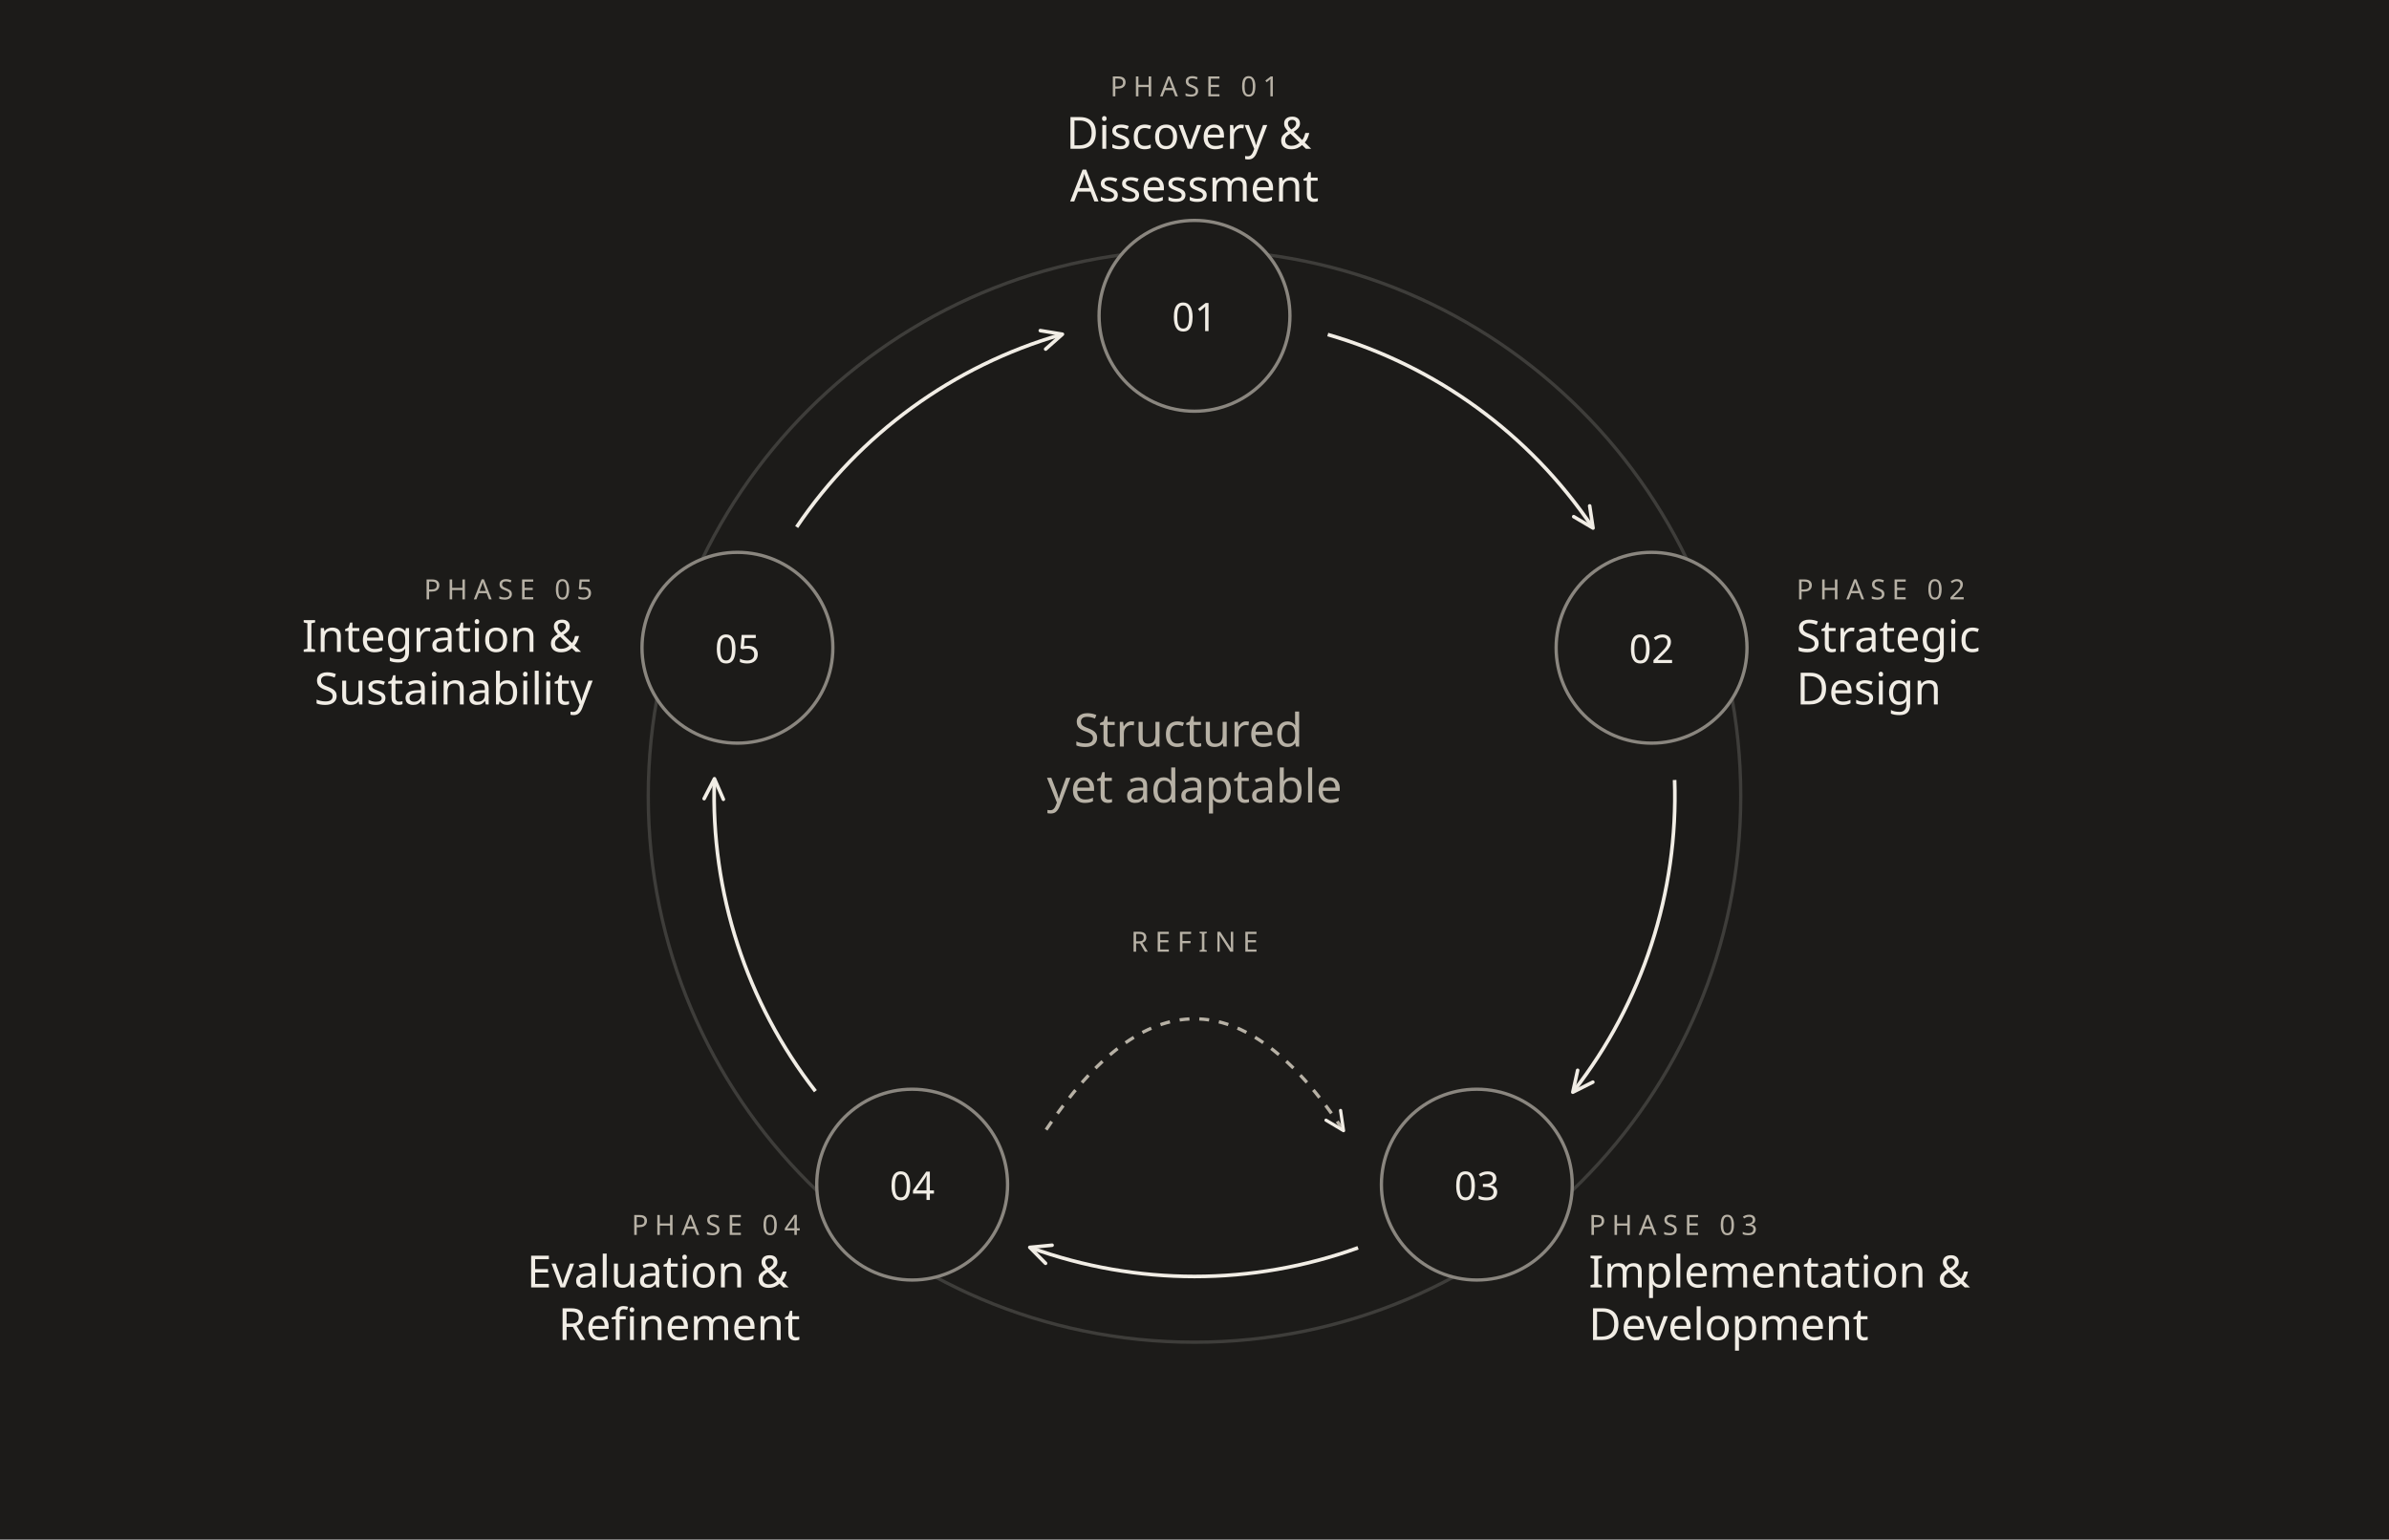
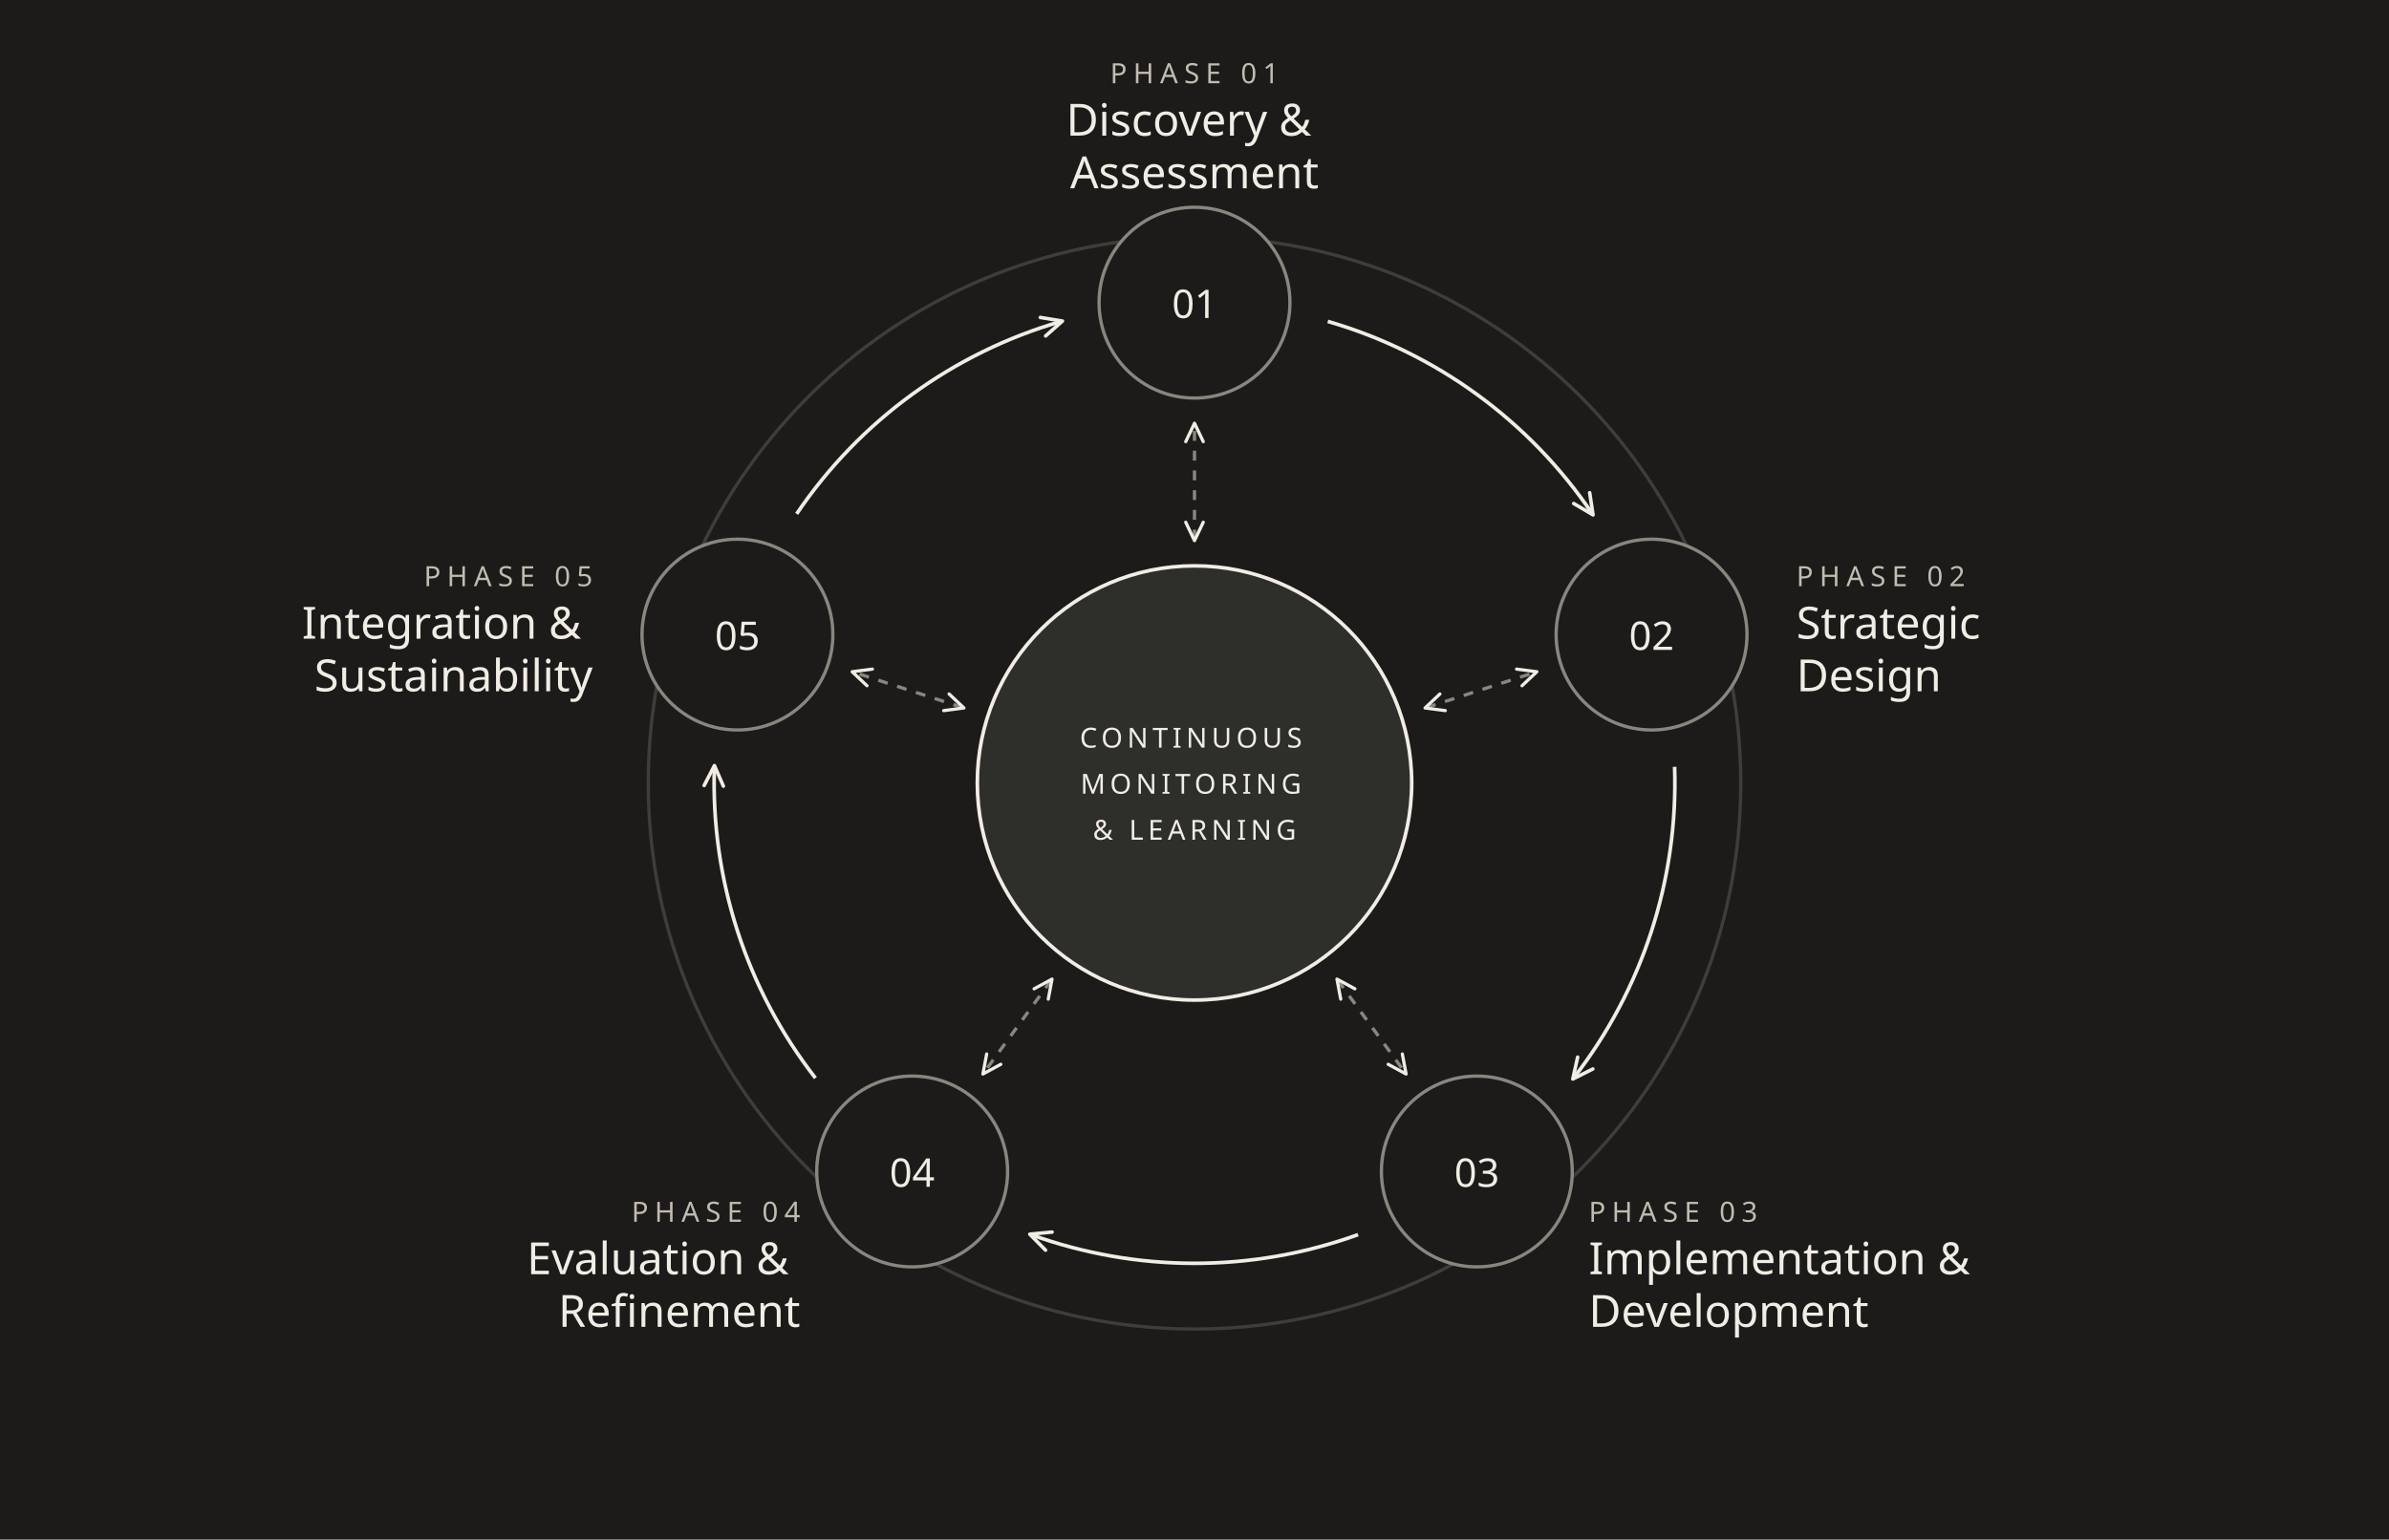
<svg xmlns="http://www.w3.org/2000/svg" id="diagram-d-institutional-methodology" viewBox="-24 -24 726 468" width="726" height="468">
  <rect x="-24" y="-24" width="726" height="468" fill="rgb(28, 27, 25)" />
  <defs>
    <marker id="md" viewBox="0 0 10 10" refX="8.5" refY="5" markerWidth="7" markerHeight="7" orient="auto-start-reverse">
      <path d="M1,1.2 L9,5 L1,8.8" fill="none" stroke="rgb(241, 237, 229)" stroke-width="1.4px" stroke-linecap="round" stroke-linejoin="round" opacity="1" />
    </marker>
  </defs>
-   <circle cx="339" cy="218" r="166" fill="none" stroke="rgb(62, 61, 58)" stroke-width="1px" stroke-linecap="butt" stroke-linejoin="miter" opacity="1" />
-   <path d="M379.5,77.7 A146,146 0 0 1 459.9,136.2" marker-end="url(#md)" fill="none" stroke="rgb(241, 237, 229)" stroke-width="1.1px" stroke-linecap="butt" stroke-linejoin="miter" opacity="1" />
-   <path d="M484.9,213.1 A146,146 0 0 1 454.2,307.7" marker-end="url(#md)" fill="none" stroke="rgb(241, 237, 229)" stroke-width="1.1px" stroke-linecap="butt" stroke-linejoin="miter" opacity="1" />
-   <path d="M388.7,355.3 A146,146 0 0 1 289.3,355.3" marker-end="url(#md)" fill="none" stroke="rgb(241, 237, 229)" stroke-width="1.1px" stroke-linecap="butt" stroke-linejoin="miter" opacity="1" />
-   <path d="M223.8,307.7 A146,146 0 0 1 193.1,213.1" marker-end="url(#md)" fill="none" stroke="rgb(241, 237, 229)" stroke-width="1.1px" stroke-linecap="butt" stroke-linejoin="miter" opacity="1" />
-   <path d="M218.1,136.2 A146,146 0 0 1 298.5,77.7" marker-end="url(#md)" fill="none" stroke="rgb(241, 237, 229)" stroke-width="1.1px" stroke-linecap="butt" stroke-linejoin="miter" opacity="1" />
-   <path d="M293.9,319.4 Q339,252 384.1,319.4" marker-end="url(#md)" fill="none" stroke="rgb(183, 177, 165)" stroke-width="1px" stroke-dasharray="3px, 3px" stroke-linecap="butt" stroke-linejoin="miter" opacity="1" />
-   <text x="339" y="262" text-anchor="middle" dominant-baseline="central" fill="rgb(183, 177, 165)" stroke="none" stroke-width="1px" stroke-linecap="butt" stroke-linejoin="miter" font-family="Manrope, sans-serif" font-size="8.5px" font-weight="500" letter-spacing="2.04px" opacity="1">REFINE</text>
-   <text text-anchor="middle" dominant-baseline="central" fill="rgb(183, 177, 165)" stroke="none" stroke-width="1px" stroke-linecap="butt" stroke-linejoin="miter" font-family="Manrope, sans-serif" font-size="14px" font-weight="300" opacity="1">
-     <tspan x="339" y="197.5">Structured</tspan>
-     <tspan x="339" y="214.5">yet adaptable</tspan>
+   <circle cx="339" cy="214" r="166" fill="none" stroke="rgb(62, 61, 58)" stroke-width="1px" stroke-linecap="butt" stroke-linejoin="miter" opacity="1" />
+   <path d="M379.5,73.7 A146,146 0 0 1 459.9,132.2" marker-end="url(#md)" fill="none" stroke="rgb(241, 237, 229)" stroke-width="1.1px" stroke-linecap="butt" stroke-linejoin="miter" opacity="1" />
+   <path d="M484.9,209.1 A146,146 0 0 1 454.2,303.7" marker-end="url(#md)" fill="none" stroke="rgb(241, 237, 229)" stroke-width="1.1px" stroke-linecap="butt" stroke-linejoin="miter" opacity="1" />
+   <path d="M388.7,351.3 A146,146 0 0 1 289.3,351.3" marker-end="url(#md)" fill="none" stroke="rgb(241, 237, 229)" stroke-width="1.1px" stroke-linecap="butt" stroke-linejoin="miter" opacity="1" />
+   <path d="M223.8,303.7 A146,146 0 0 1 193.1,209.1" marker-end="url(#md)" fill="none" stroke="rgb(241, 237, 229)" stroke-width="1.1px" stroke-linecap="butt" stroke-linejoin="miter" opacity="1" />
+   <path d="M218.1,132.2 A146,146 0 0 1 298.5,73.7" marker-end="url(#md)" fill="none" stroke="rgb(241, 237, 229)" stroke-width="1.1px" stroke-linecap="butt" stroke-linejoin="miter" opacity="1" />
+   <line x1="339" y1="140" x2="339" y2="105" marker-start="url(#md)" marker-end="url(#md)" fill="none" stroke="rgb(138, 134, 127)" stroke-width="1px" stroke-dasharray="3px, 3px" stroke-linecap="butt" stroke-linejoin="miter" opacity="1" />
+   <line x1="409.4" y1="191.1" x2="442.7" y2="180.3" marker-start="url(#md)" marker-end="url(#md)" fill="none" stroke="rgb(138, 134, 127)" stroke-width="1px" stroke-dasharray="3px, 3px" stroke-linecap="butt" stroke-linejoin="miter" opacity="1" />
+   <line x1="382.5" y1="273.9" x2="403.1" y2="302.2" marker-start="url(#md)" marker-end="url(#md)" fill="none" stroke="rgb(138, 134, 127)" stroke-width="1px" stroke-dasharray="3px, 3px" stroke-linecap="butt" stroke-linejoin="miter" opacity="1" />
+   <line x1="295.5" y1="273.9" x2="274.9" y2="302.2" marker-start="url(#md)" marker-end="url(#md)" fill="none" stroke="rgb(138, 134, 127)" stroke-width="1px" stroke-dasharray="3px, 3px" stroke-linecap="butt" stroke-linejoin="miter" opacity="1" />
+   <line x1="268.6" y1="191.1" x2="235.3" y2="180.3" marker-start="url(#md)" marker-end="url(#md)" fill="none" stroke="rgb(138, 134, 127)" stroke-width="1px" stroke-dasharray="3px, 3px" stroke-linecap="butt" stroke-linejoin="miter" opacity="1" />
+   <circle cx="339" cy="214" r="66" fill="rgb(28, 27, 25)" stroke="none" stroke-width="1px" stroke-linecap="butt" stroke-linejoin="miter" opacity="1" />
+   <circle cx="339" cy="214" r="66" fill="rgba(241, 237, 229, 0.09)" stroke="rgb(241, 237, 229)" stroke-width="1.1px" stroke-linecap="butt" stroke-linejoin="miter" opacity="1" />
+   <text text-anchor="middle" dominant-baseline="central" fill="rgb(241, 237, 229)" stroke="none" stroke-width="1px" stroke-linecap="butt" stroke-linejoin="miter" font-family="Manrope, sans-serif" font-size="8.4px" font-weight="500" letter-spacing="1.344px" opacity="1">
+     <tspan x="339" y="200">CONTINUOUS</tspan>
+     <tspan x="339" y="214">MONITORING</tspan>
+     <tspan x="339" y="228">&amp; LEARNING</tspan>
  </text>
-   <circle cx="339" cy="72" r="29" fill="rgb(28, 27, 25)" stroke="rgb(138, 134, 127)" stroke-width="1px" stroke-linecap="butt" stroke-linejoin="miter" opacity="1" />
-   <text x="339" y="72" text-anchor="middle" dominant-baseline="central" fill="rgb(241, 237, 229)" stroke="none" stroke-width="1px" stroke-linecap="butt" stroke-linejoin="miter" font-family="Manrope, sans-serif" font-size="12px" font-weight="300" opacity="1">01</text>
-   <text x="339" y="2" text-anchor="middle" dominant-baseline="central" fill="rgb(183, 177, 165)" stroke="none" stroke-width="1px" stroke-linecap="butt" stroke-linejoin="miter" font-family="Manrope, sans-serif" font-size="8.5px" font-weight="500" letter-spacing="1.87px" opacity="1">PHASE 01</text>
+   <circle cx="339" cy="68" r="29" fill="rgb(28, 27, 25)" stroke="rgb(138, 134, 127)" stroke-width="1px" stroke-linecap="butt" stroke-linejoin="miter" opacity="1" />
+   <text x="339" y="68" text-anchor="middle" dominant-baseline="central" fill="rgb(241, 237, 229)" stroke="none" stroke-width="1px" stroke-linecap="butt" stroke-linejoin="miter" font-family="Manrope, sans-serif" font-size="12px" font-weight="300" opacity="1">01</text>
+   <text x="339" y="-2" text-anchor="middle" dominant-baseline="central" fill="rgb(194, 188, 176)" stroke="none" stroke-width="1px" stroke-linecap="butt" stroke-linejoin="miter" font-family="Manrope, sans-serif" font-size="8.5px" font-weight="500" letter-spacing="1.87px" opacity="1">PHASE 01</text>
  <text text-anchor="middle" dominant-baseline="central" fill="rgb(241, 237, 229)" stroke="none" stroke-width="1px" stroke-linecap="butt" stroke-linejoin="miter" font-family="Manrope, sans-serif" font-size="13.5px" font-weight="400" opacity="1">
-     <tspan x="339" y="16">Discovery &amp;</tspan>
-     <tspan x="339" y="32">Assessment</tspan>
+     <tspan x="339" y="12">Discovery &amp;</tspan>
+     <tspan x="339" y="28">Assessment</tspan>
  </text>
-   <circle cx="477.9" cy="172.9" r="29" fill="rgb(28, 27, 25)" stroke="rgb(138, 134, 127)" stroke-width="1px" stroke-linecap="butt" stroke-linejoin="miter" opacity="1" />
-   <text x="477.9" y="172.9" text-anchor="middle" dominant-baseline="central" fill="rgb(241, 237, 229)" stroke="none" stroke-width="1px" stroke-linecap="butt" stroke-linejoin="miter" font-family="Manrope, sans-serif" font-size="12px" font-weight="300" opacity="1">02</text>
-   <text x="521.9" y="154.9" text-anchor="start" dominant-baseline="central" fill="rgb(183, 177, 165)" stroke="none" stroke-width="1px" stroke-linecap="butt" stroke-linejoin="miter" font-family="Manrope, sans-serif" font-size="8.5px" font-weight="500" letter-spacing="1.87px" opacity="1">PHASE 02</text>
+   <circle cx="477.9" cy="168.9" r="29" fill="rgb(28, 27, 25)" stroke="rgb(138, 134, 127)" stroke-width="1px" stroke-linecap="butt" stroke-linejoin="miter" opacity="1" />
+   <text x="477.9" y="168.9" text-anchor="middle" dominant-baseline="central" fill="rgb(241, 237, 229)" stroke="none" stroke-width="1px" stroke-linecap="butt" stroke-linejoin="miter" font-family="Manrope, sans-serif" font-size="12px" font-weight="300" opacity="1">02</text>
+   <text x="521.9" y="150.9" text-anchor="start" dominant-baseline="central" fill="rgb(194, 188, 176)" stroke="none" stroke-width="1px" stroke-linecap="butt" stroke-linejoin="miter" font-family="Manrope, sans-serif" font-size="8.5px" font-weight="500" letter-spacing="1.87px" opacity="1">PHASE 02</text>
  <text text-anchor="start" dominant-baseline="central" fill="rgb(241, 237, 229)" stroke="none" stroke-width="1px" stroke-linecap="butt" stroke-linejoin="miter" font-family="Manrope, sans-serif" font-size="13.5px" font-weight="400" opacity="1">
-     <tspan x="521.9" y="168.9">Strategic</tspan>
-     <tspan x="521.9" y="184.9">Design</tspan>
+     <tspan x="521.9" y="164.9">Strategic</tspan>
+     <tspan x="521.9" y="180.9">Design</tspan>
  </text>
-   <circle cx="424.8" cy="336.1" r="29" fill="rgb(28, 27, 25)" stroke="rgb(138, 134, 127)" stroke-width="1px" stroke-linecap="butt" stroke-linejoin="miter" opacity="1" />
-   <text x="424.8" y="336.1" text-anchor="middle" dominant-baseline="central" fill="rgb(241, 237, 229)" stroke="none" stroke-width="1px" stroke-linecap="butt" stroke-linejoin="miter" font-family="Manrope, sans-serif" font-size="12px" font-weight="300" opacity="1">03</text>
-   <text x="458.8" y="348.1" text-anchor="start" dominant-baseline="central" fill="rgb(183, 177, 165)" stroke="none" stroke-width="1px" stroke-linecap="butt" stroke-linejoin="miter" font-family="Manrope, sans-serif" font-size="8.5px" font-weight="500" letter-spacing="1.87px" opacity="1">PHASE 03</text>
+   <circle cx="424.8" cy="332.1" r="29" fill="rgb(28, 27, 25)" stroke="rgb(138, 134, 127)" stroke-width="1px" stroke-linecap="butt" stroke-linejoin="miter" opacity="1" />
+   <text x="424.8" y="332.1" text-anchor="middle" dominant-baseline="central" fill="rgb(241, 237, 229)" stroke="none" stroke-width="1px" stroke-linecap="butt" stroke-linejoin="miter" font-family="Manrope, sans-serif" font-size="12px" font-weight="300" opacity="1">03</text>
+   <text x="458.8" y="344.1" text-anchor="start" dominant-baseline="central" fill="rgb(194, 188, 176)" stroke="none" stroke-width="1px" stroke-linecap="butt" stroke-linejoin="miter" font-family="Manrope, sans-serif" font-size="8.5px" font-weight="500" letter-spacing="1.87px" opacity="1">PHASE 03</text>
  <text text-anchor="start" dominant-baseline="central" fill="rgb(241, 237, 229)" stroke="none" stroke-width="1px" stroke-linecap="butt" stroke-linejoin="miter" font-family="Manrope, sans-serif" font-size="13.5px" font-weight="400" opacity="1">
-     <tspan x="458.8" y="362.1">Implementation &amp;</tspan>
-     <tspan x="458.8" y="378.1">Development</tspan>
+     <tspan x="458.8" y="358.1">Implementation &amp;</tspan>
+     <tspan x="458.8" y="374.1">Development</tspan>
  </text>
-   <circle cx="253.2" cy="336.1" r="29" fill="rgb(28, 27, 25)" stroke="rgb(138, 134, 127)" stroke-width="1px" stroke-linecap="butt" stroke-linejoin="miter" opacity="1" />
-   <text x="253.2" y="336.1" text-anchor="middle" dominant-baseline="central" fill="rgb(241, 237, 229)" stroke="none" stroke-width="1px" stroke-linecap="butt" stroke-linejoin="miter" font-family="Manrope, sans-serif" font-size="12px" font-weight="300" opacity="1">04</text>
-   <text x="219.2" y="348.1" text-anchor="end" dominant-baseline="central" fill="rgb(183, 177, 165)" stroke="none" stroke-width="1px" stroke-linecap="butt" stroke-linejoin="miter" font-family="Manrope, sans-serif" font-size="8.5px" font-weight="500" letter-spacing="1.87px" opacity="1">PHASE 04</text>
+   <circle cx="253.2" cy="332.1" r="29" fill="rgb(28, 27, 25)" stroke="rgb(138, 134, 127)" stroke-width="1px" stroke-linecap="butt" stroke-linejoin="miter" opacity="1" />
+   <text x="253.2" y="332.1" text-anchor="middle" dominant-baseline="central" fill="rgb(241, 237, 229)" stroke="none" stroke-width="1px" stroke-linecap="butt" stroke-linejoin="miter" font-family="Manrope, sans-serif" font-size="12px" font-weight="300" opacity="1">04</text>
+   <text x="219.2" y="344.1" text-anchor="end" dominant-baseline="central" fill="rgb(194, 188, 176)" stroke="none" stroke-width="1px" stroke-linecap="butt" stroke-linejoin="miter" font-family="Manrope, sans-serif" font-size="8.5px" font-weight="500" letter-spacing="1.87px" opacity="1">PHASE 04</text>
  <text text-anchor="end" dominant-baseline="central" fill="rgb(241, 237, 229)" stroke="none" stroke-width="1px" stroke-linecap="butt" stroke-linejoin="miter" font-family="Manrope, sans-serif" font-size="13.5px" font-weight="400" opacity="1">
-     <tspan x="219.2" y="362.1">Evaluation &amp;</tspan>
-     <tspan x="219.2" y="378.1">Refinement</tspan>
+     <tspan x="219.2" y="358.1">Evaluation &amp;</tspan>
+     <tspan x="219.2" y="374.1">Refinement</tspan>
  </text>
-   <circle cx="200.1" cy="172.9" r="29" fill="rgb(28, 27, 25)" stroke="rgb(138, 134, 127)" stroke-width="1px" stroke-linecap="butt" stroke-linejoin="miter" opacity="1" />
-   <text x="200.1" y="172.9" text-anchor="middle" dominant-baseline="central" fill="rgb(241, 237, 229)" stroke="none" stroke-width="1px" stroke-linecap="butt" stroke-linejoin="miter" font-family="Manrope, sans-serif" font-size="12px" font-weight="300" opacity="1">05</text>
-   <text x="156.1" y="154.9" text-anchor="end" dominant-baseline="central" fill="rgb(183, 177, 165)" stroke="none" stroke-width="1px" stroke-linecap="butt" stroke-linejoin="miter" font-family="Manrope, sans-serif" font-size="8.5px" font-weight="500" letter-spacing="1.87px" opacity="1">PHASE 05</text>
+   <circle cx="200.1" cy="168.9" r="29" fill="rgb(28, 27, 25)" stroke="rgb(138, 134, 127)" stroke-width="1px" stroke-linecap="butt" stroke-linejoin="miter" opacity="1" />
+   <text x="200.1" y="168.9" text-anchor="middle" dominant-baseline="central" fill="rgb(241, 237, 229)" stroke="none" stroke-width="1px" stroke-linecap="butt" stroke-linejoin="miter" font-family="Manrope, sans-serif" font-size="12px" font-weight="300" opacity="1">05</text>
+   <text x="156.1" y="150.9" text-anchor="end" dominant-baseline="central" fill="rgb(194, 188, 176)" stroke="none" stroke-width="1px" stroke-linecap="butt" stroke-linejoin="miter" font-family="Manrope, sans-serif" font-size="8.5px" font-weight="500" letter-spacing="1.87px" opacity="1">PHASE 05</text>
  <text text-anchor="end" dominant-baseline="central" fill="rgb(241, 237, 229)" stroke="none" stroke-width="1px" stroke-linecap="butt" stroke-linejoin="miter" font-family="Manrope, sans-serif" font-size="13.5px" font-weight="400" opacity="1">
-     <tspan x="156.1" y="168.9">Integration &amp;</tspan>
-     <tspan x="156.1" y="184.9">Sustainability</tspan>
+     <tspan x="156.1" y="164.9">Integration &amp;</tspan>
+     <tspan x="156.1" y="180.9">Sustainability</tspan>
  </text>
</svg>
